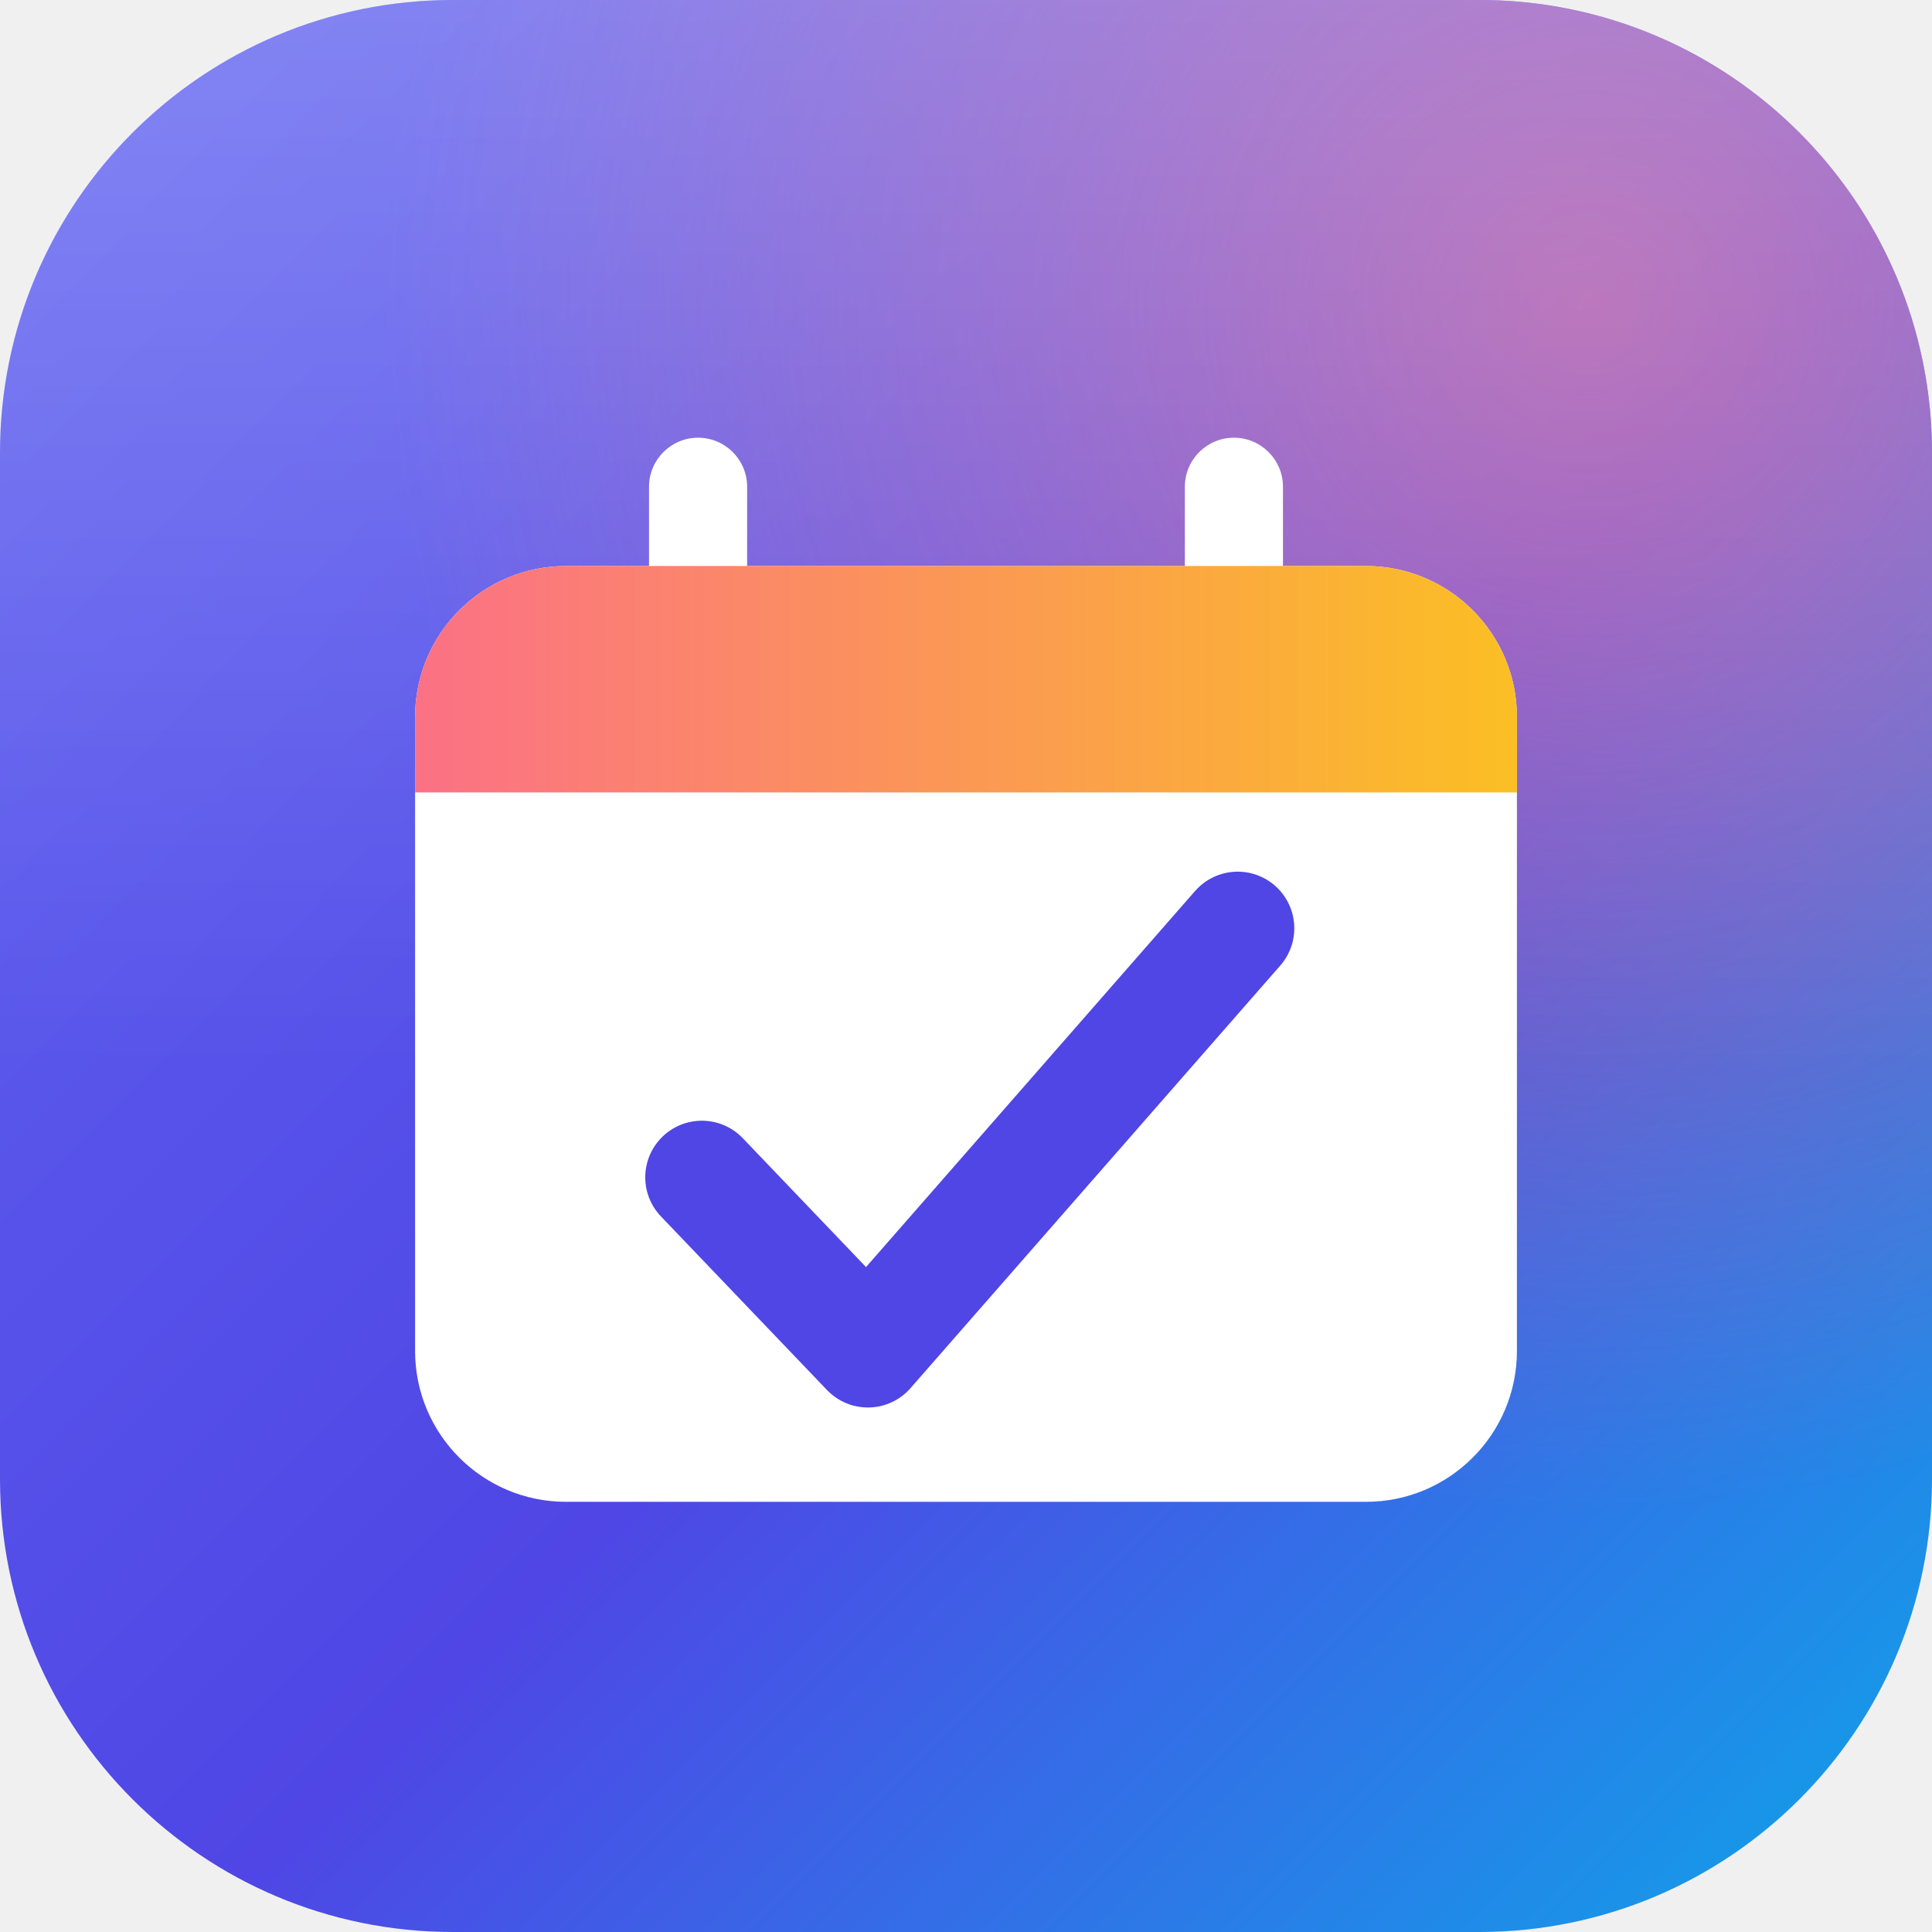
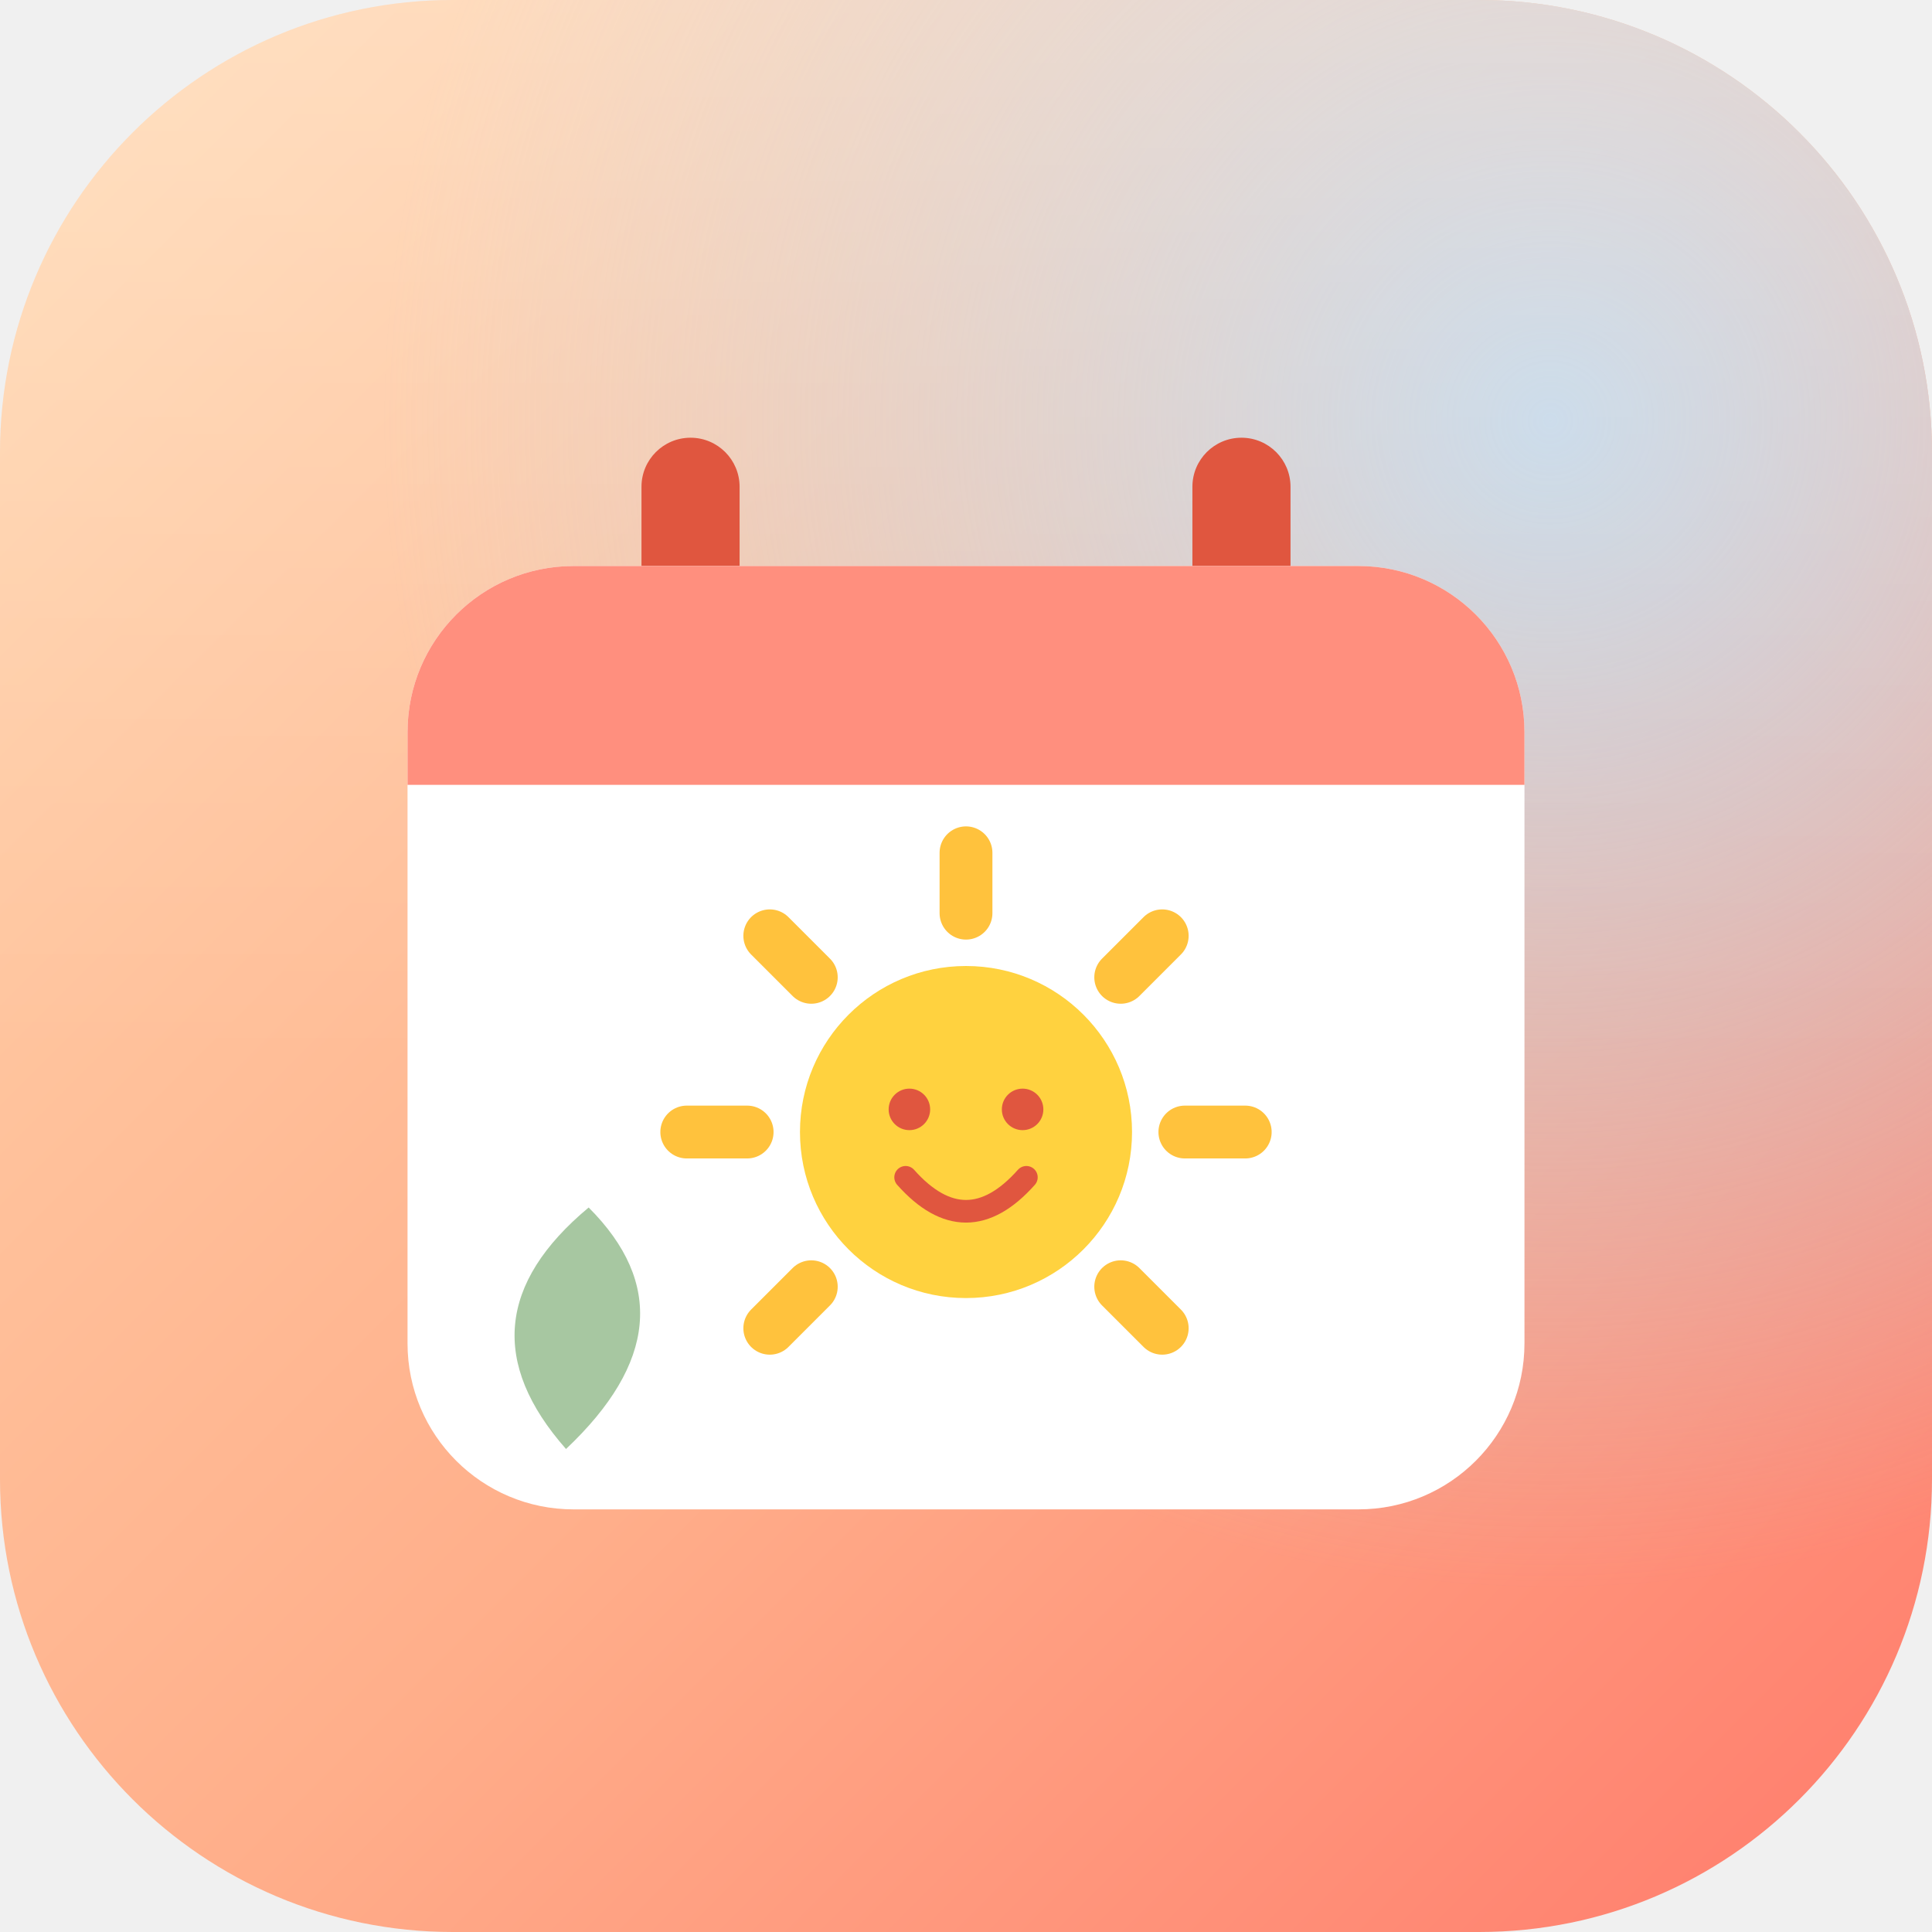
<svg xmlns="http://www.w3.org/2000/svg" viewBox="0 0 512 512" width="512" height="512">
  <defs>
    <linearGradient id="bg" x1="0" y1="0" x2="1" y2="1">
-       <stop offset="0" stop-color="#6366f1" />
-       <stop offset=".55" stop-color="#4f46e5" />
-       <stop offset="1" stop-color="#0ea5e9" />
+       <stop offset="0" stop-color="#ffd9b0" />
+       <stop offset=".55" stop-color="#ffae8a" />
+       <stop offset="1" stop-color="#ff7a6b" />
    </linearGradient>
-     <linearGradient id="strip" x1="0" y1="0" x2="1" y2="0">
-       <stop offset="0" stop-color="#fb7185" />
-       <stop offset="1" stop-color="#fbbf24" />
-     </linearGradient>
-     <radialGradient id="glow" cx=".82" cy=".16" r=".62">
-       <stop offset="0" stop-color="#fb7185" stop-opacity=".55" />
-       <stop offset="1" stop-color="#fb7185" stop-opacity="0" />
+     <radialGradient id="sky" cx=".8" cy=".22" r=".6">
+       <stop offset="0" stop-color="#b9ddf7" stop-opacity=".85" />
+       <stop offset="1" stop-color="#b9ddf7" stop-opacity="0" />
    </radialGradient>
    <linearGradient id="sheen" x1="0" y1="0" x2="0" y2="1">
-       <stop offset="0" stop-color="#ffffff" stop-opacity=".22" />
+       <stop offset="0" stop-color="#ffffff" stop-opacity=".25" />
      <stop offset=".55" stop-color="#ffffff" stop-opacity="0" />
    </linearGradient>
    <clipPath id="body">
-       <rect x="110" y="150" width="292" height="248" rx="40" />
+       <rect x="108" y="150" width="296" height="250" rx="44" />
    </clipPath>
  </defs>
  <rect width="512" height="512" rx="120" fill="url(#bg)" />
-   <rect width="512" height="512" rx="120" fill="url(#glow)" />
+   <rect width="512" height="512" rx="120" fill="url(#sky)" />
  <rect width="512" height="512" rx="120" fill="url(#sheen)" />
-   <rect x="172" y="116" width="26" height="72" rx="13" fill="#ffffff" />
-   <rect x="314" y="116" width="26" height="72" rx="13" fill="#ffffff" />
-   <rect x="110" y="150" width="292" height="248" rx="40" fill="#ffffff" />
-   <rect x="110" y="150" width="292" height="60" fill="url(#strip)" clip-path="url(#body)" />
-   <path d="M186 312 l44 46 l98 -112" fill="none" stroke="#4f46e5" stroke-width="30" stroke-linecap="round" stroke-linejoin="round" />
+   <rect x="170" y="116" width="26" height="72" rx="13" fill="#e0563f" />
+   <rect x="316" y="116" width="26" height="72" rx="13" fill="#e0563f" />
+   <rect x="108" y="150" width="296" height="250" rx="44" fill="#ffffff" />
+   <rect x="108" y="150" width="296" height="58" fill="#ff8f7e" clip-path="url(#body)" />
+   <g transform="translate(256 300)">
+     <g stroke="#ffc23d" stroke-width="14" stroke-linecap="round">
+       <line x1="0" y1="-74" x2="0" y2="-58" />
+       <line x1="52" y1="-52" x2="41" y2="-41" />
+       <line x1="74" y1="0" x2="58" y2="0" />
+       <line x1="52" y1="52" x2="41" y2="41" />
+       <line x1="-52" y1="52" x2="-41" y2="41" />
+       <line x1="-74" y1="0" x2="-58" y2="0" />
+       <line x1="-52" y1="-52" x2="-41" y2="-41" />
+     </g>
+     <circle r="44" fill="#ffd23f" />
+     <circle cx="-15" cy="-6" r="5.5" fill="#e0563f" />
+     <circle cx="15" cy="-6" r="5.5" fill="#e0563f" />
+     <path d="M-16 12 q16 18 32 0" fill="none" stroke="#e0563f" stroke-width="6" stroke-linecap="round" />
+   </g>
+   <path d="M150 384 q-30 -34 6 -64 q30 30 -6 64 z" fill="#a7c7a1" />
</svg>
